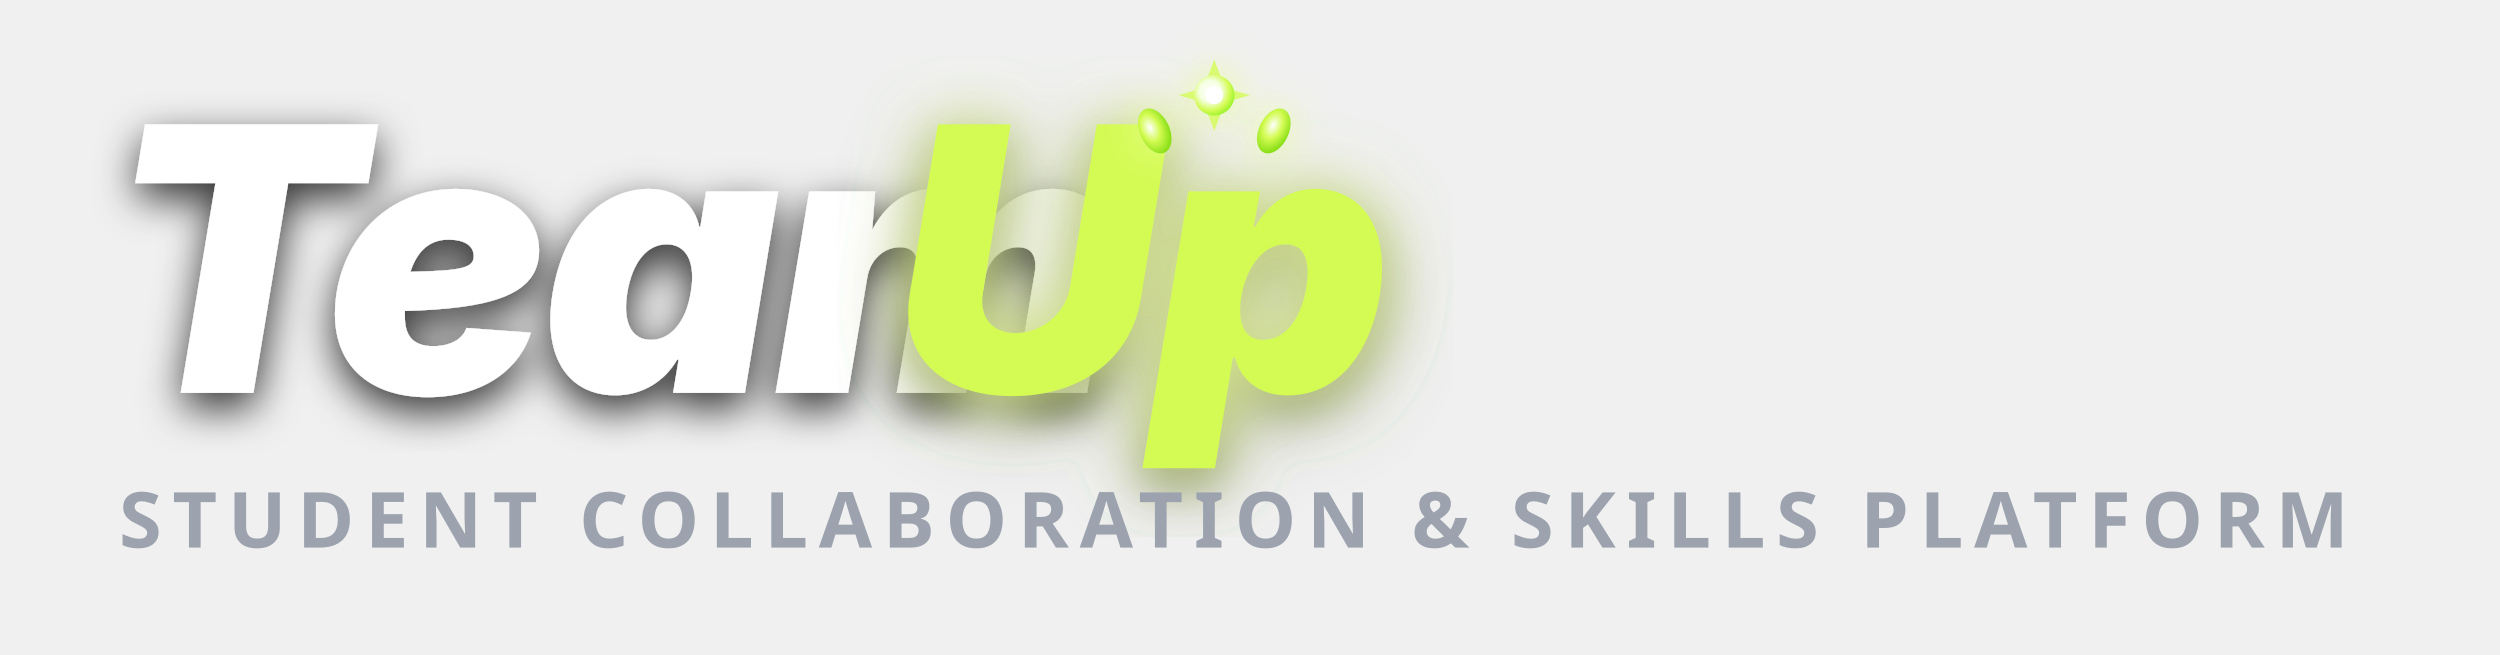
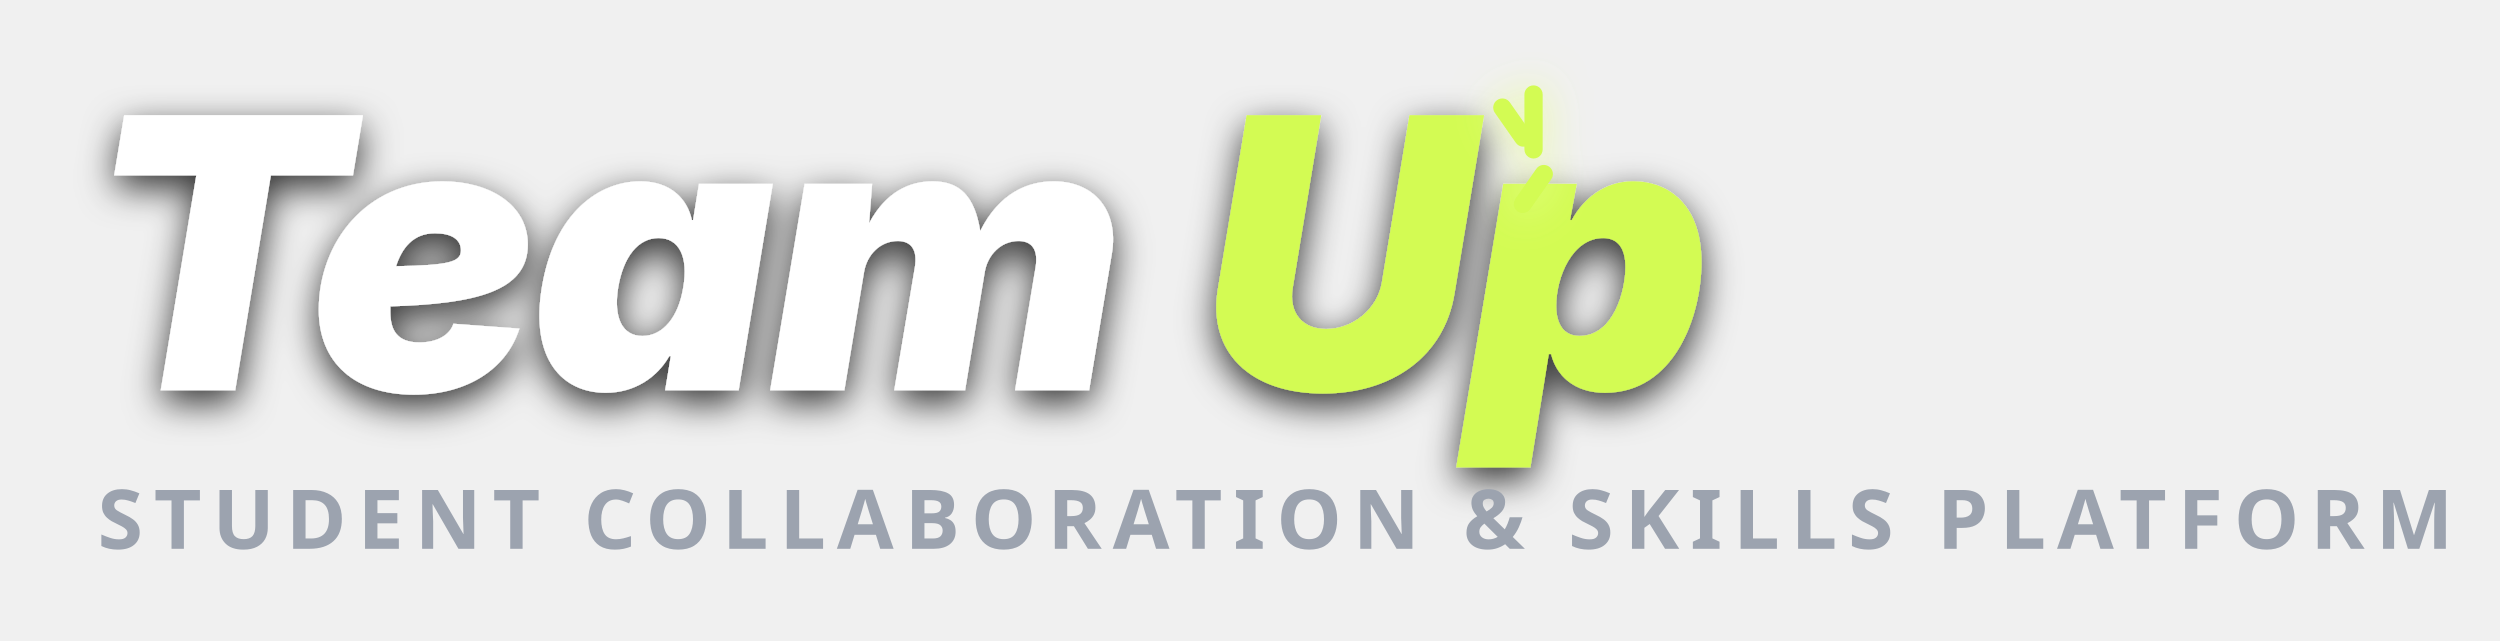
- <svg xmlns="http://www.w3.org/2000/svg" viewBox="0 0 420 110" width="420" height="110" fill="none">
+ <svg xmlns="http://www.w3.org/2000/svg" viewBox="0 0 410 105" width="410" height="105" fill="none">
  <defs>
-     <filter id="neon-glow" x="-25%" y="-35%" width="150%" height="170%">
-       <feGaussianBlur stdDeviation="5.5" result="blur" />
-       <feColorMatrix type="matrix" values="         0 0 0 0 0.827         0 0 0 0 0.984         0 0 0 0 0.322         0 0 0 0.85 0" in="blur" result="glow" />
+     <filter id="lime-glow" x="-20%" y="-30%" width="140%" height="160%">
+       <feGaussianBlur stdDeviation="5" result="blur" />
+       <feColorMatrix type="matrix" values="         0 0 0 0 0.827         0 0 0 0 0.984         0 0 0 0 0.322         0 0 0 0.75 0" in="blur" result="glow" />
      <feMerge>
        <feMergeNode in="glow" />
        <feMergeNode in="SourceGraphic" />
      </feMerge>
    </filter>
-     <filter id="dots-glow" x="-50%" y="-50%" width="200%" height="200%">
-       <feGaussianBlur stdDeviation="3.2" result="dotBlur" />
-       <feColorMatrix type="matrix" values="         0 0 0 0 0.827         0 0 0 0 0.984         0 0 0 0 0.322         0 0 0 1 0" in="dotBlur" result="dotGlow" />
+     <filter id="ray-glow" x="-40%" y="-40%" width="180%" height="180%">
+       <feGaussianBlur stdDeviation="3.5" result="blurRay" />
+       <feColorMatrix type="matrix" values="         0 0 0 0 0.827         0 0 0 0 0.984         0 0 0 0 0.322         0 0 0 0.95 0" in="blurRay" result="glowRay" />
      <feMerge>
-         <feMergeNode in="dotGlow" />
+         <feMergeNode in="glowRay" />
        <feMergeNode in="SourceGraphic" />
      </feMerge>
    </filter>
-     <filter id="dark-contrast" x="-15%" y="-20%" width="130%" height="140%">
-       <feDropShadow dx="0" dy="2.5" stdDeviation="3.5" flood-color="#000000" flood-opacity="0.8" />
+     <filter id="text-shadow" x="-10%" y="-20%" width="120%" height="140%">
+       <feDropShadow dx="0" dy="2" stdDeviation="3" flood-color="#000000" flood-opacity="0.8" />
    </filter>
-     <radialGradient id="center-dot-grad" cx="40%" cy="40%" r="60%">
-       <stop offset="0%" stop-color="#ffffff" />
-       <stop offset="45%" stop-color="#f4ffe0" />
-       <stop offset="80%" stop-color="#d3fb52" />
-       <stop offset="100%" stop-color="#a6f536" />
-     </radialGradient>
-     <radialGradient id="side-dot-grad" cx="40%" cy="40%" r="60%">
-       <stop offset="0%" stop-color="#ffffff" />
-       <stop offset="50%" stop-color="#d3fb52" />
-       <stop offset="100%" stop-color="#8ce019" />
-     </radialGradient>
  </defs>
-   <g filter="url(#dark-contrast)">
-     <text x="18" y="66" font-family="'Barlow Condensed', 'Plus Jakarta Sans', -apple-system, sans-serif" font-weight="900" font-style="italic" font-size="62" letter-spacing="-1" fill="#ffffff">
-       Team
+   <g filter="url(#text-shadow)">
+     <text x="14" y="64" font-family="'Barlow Condensed', 'Plus Jakarta Sans', -apple-system, sans-serif" font-weight="900" font-style="italic" font-size="62" letter-spacing="-1">
+       <tspan fill="#ffffff">Team</tspan>
+       <tspan fill="#d3fb52" filter="url(#lime-glow)">Up</tspan>
    </text>
  </g>
-   <g id="brand-up-group" transform="translate(150, 0)">
-     <g filter="url(#dark-contrast)">
-       <text x="0" y="66" font-family="'Barlow Condensed', 'Plus Jakarta Sans', -apple-system, sans-serif" font-weight="900" font-style="italic" font-size="62" letter-spacing="-1" fill="#d3fb52" filter="url(#neon-glow)">
-         Up
-       </text>
-     </g>
-     <g id="styled-three-dots" transform="translate(54, 18)" filter="url(#dots-glow)">
-       <g transform="translate(-10, 4) rotate(-25)">
-         <ellipse cx="0" cy="0" rx="2.5" ry="4" fill="url(#side-dot-grad)" />
-       </g>
-       <g transform="translate(0, -2)">
-         <path d="M0 -6 L1.8 -1.2 L6 0 L1.8 1.2 L0 6 L-1.8 1.2 L-6 0 L-1.8 -1.2 Z" fill="#d3fb52" opacity="0.8" />
-         <circle cx="0" cy="0" r="3.4" fill="url(#center-dot-grad)" />
-         <circle cx="0" cy="0" r="1.5" fill="#ffffff" />
-       </g>
-       <g transform="translate(10, 4) rotate(25)">
-         <ellipse cx="0" cy="0" rx="2.5" ry="4" fill="url(#side-dot-grad)" />
-       </g>
-     </g>
+   <g transform="translate(242, 14)" filter="url(#ray-glow)">
+     <rect x="0" y="4" width="3" height="9" rx="1.5" fill="#d3fb52" transform="rotate(-35)" />
+     <rect x="8" y="0" width="3" height="12" rx="1.5" fill="#d3fb52" />
+     <rect x="16" y="4" width="3" height="9" rx="1.5" fill="#d3fb52" transform="rotate(35)" />
  </g>
-   <text x="20" y="92" font-family="'DM Sans', 'Plus Jakarta Sans', sans-serif" font-weight="600" font-size="13" fill="#9ca3af" letter-spacing="1.8">
+   <text x="16" y="90" font-family="'DM Sans', 'Plus Jakarta Sans', sans-serif" font-weight="600" font-size="13.5" fill="#9ca3af" letter-spacing="1.8">
    STUDENT COLLABORATION &amp; SKILLS PLATFORM
  </text>
</svg>
